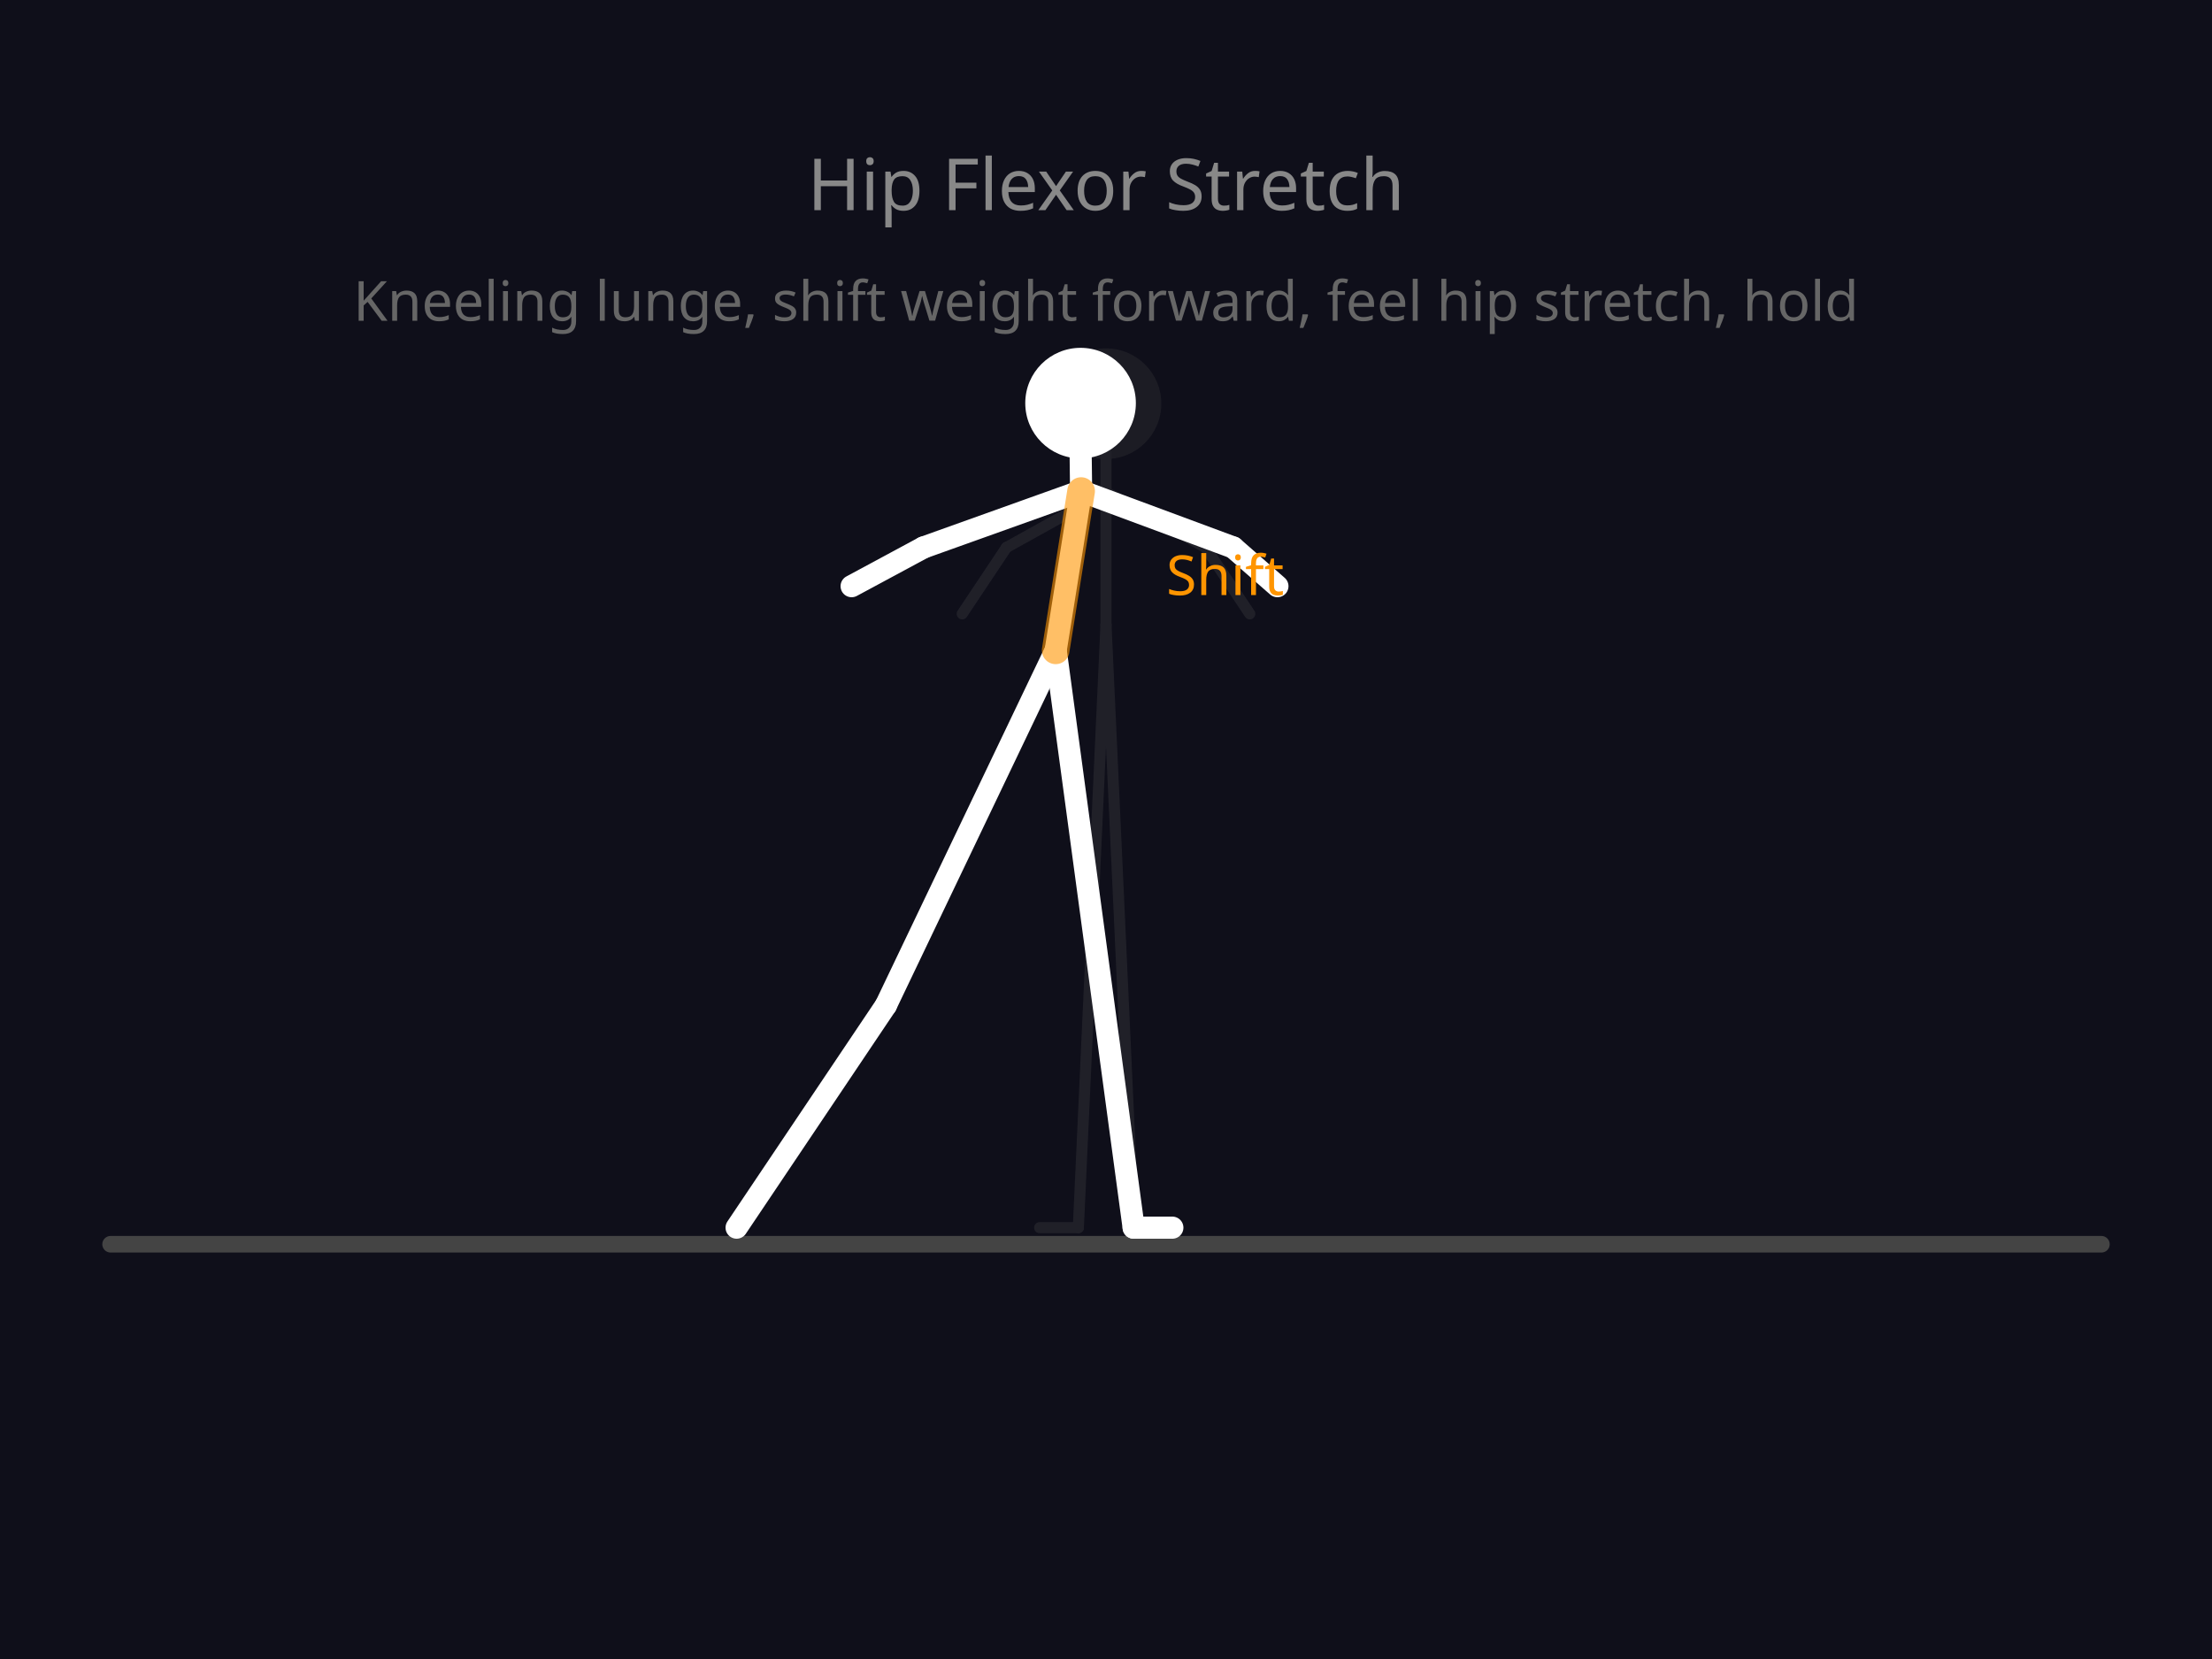
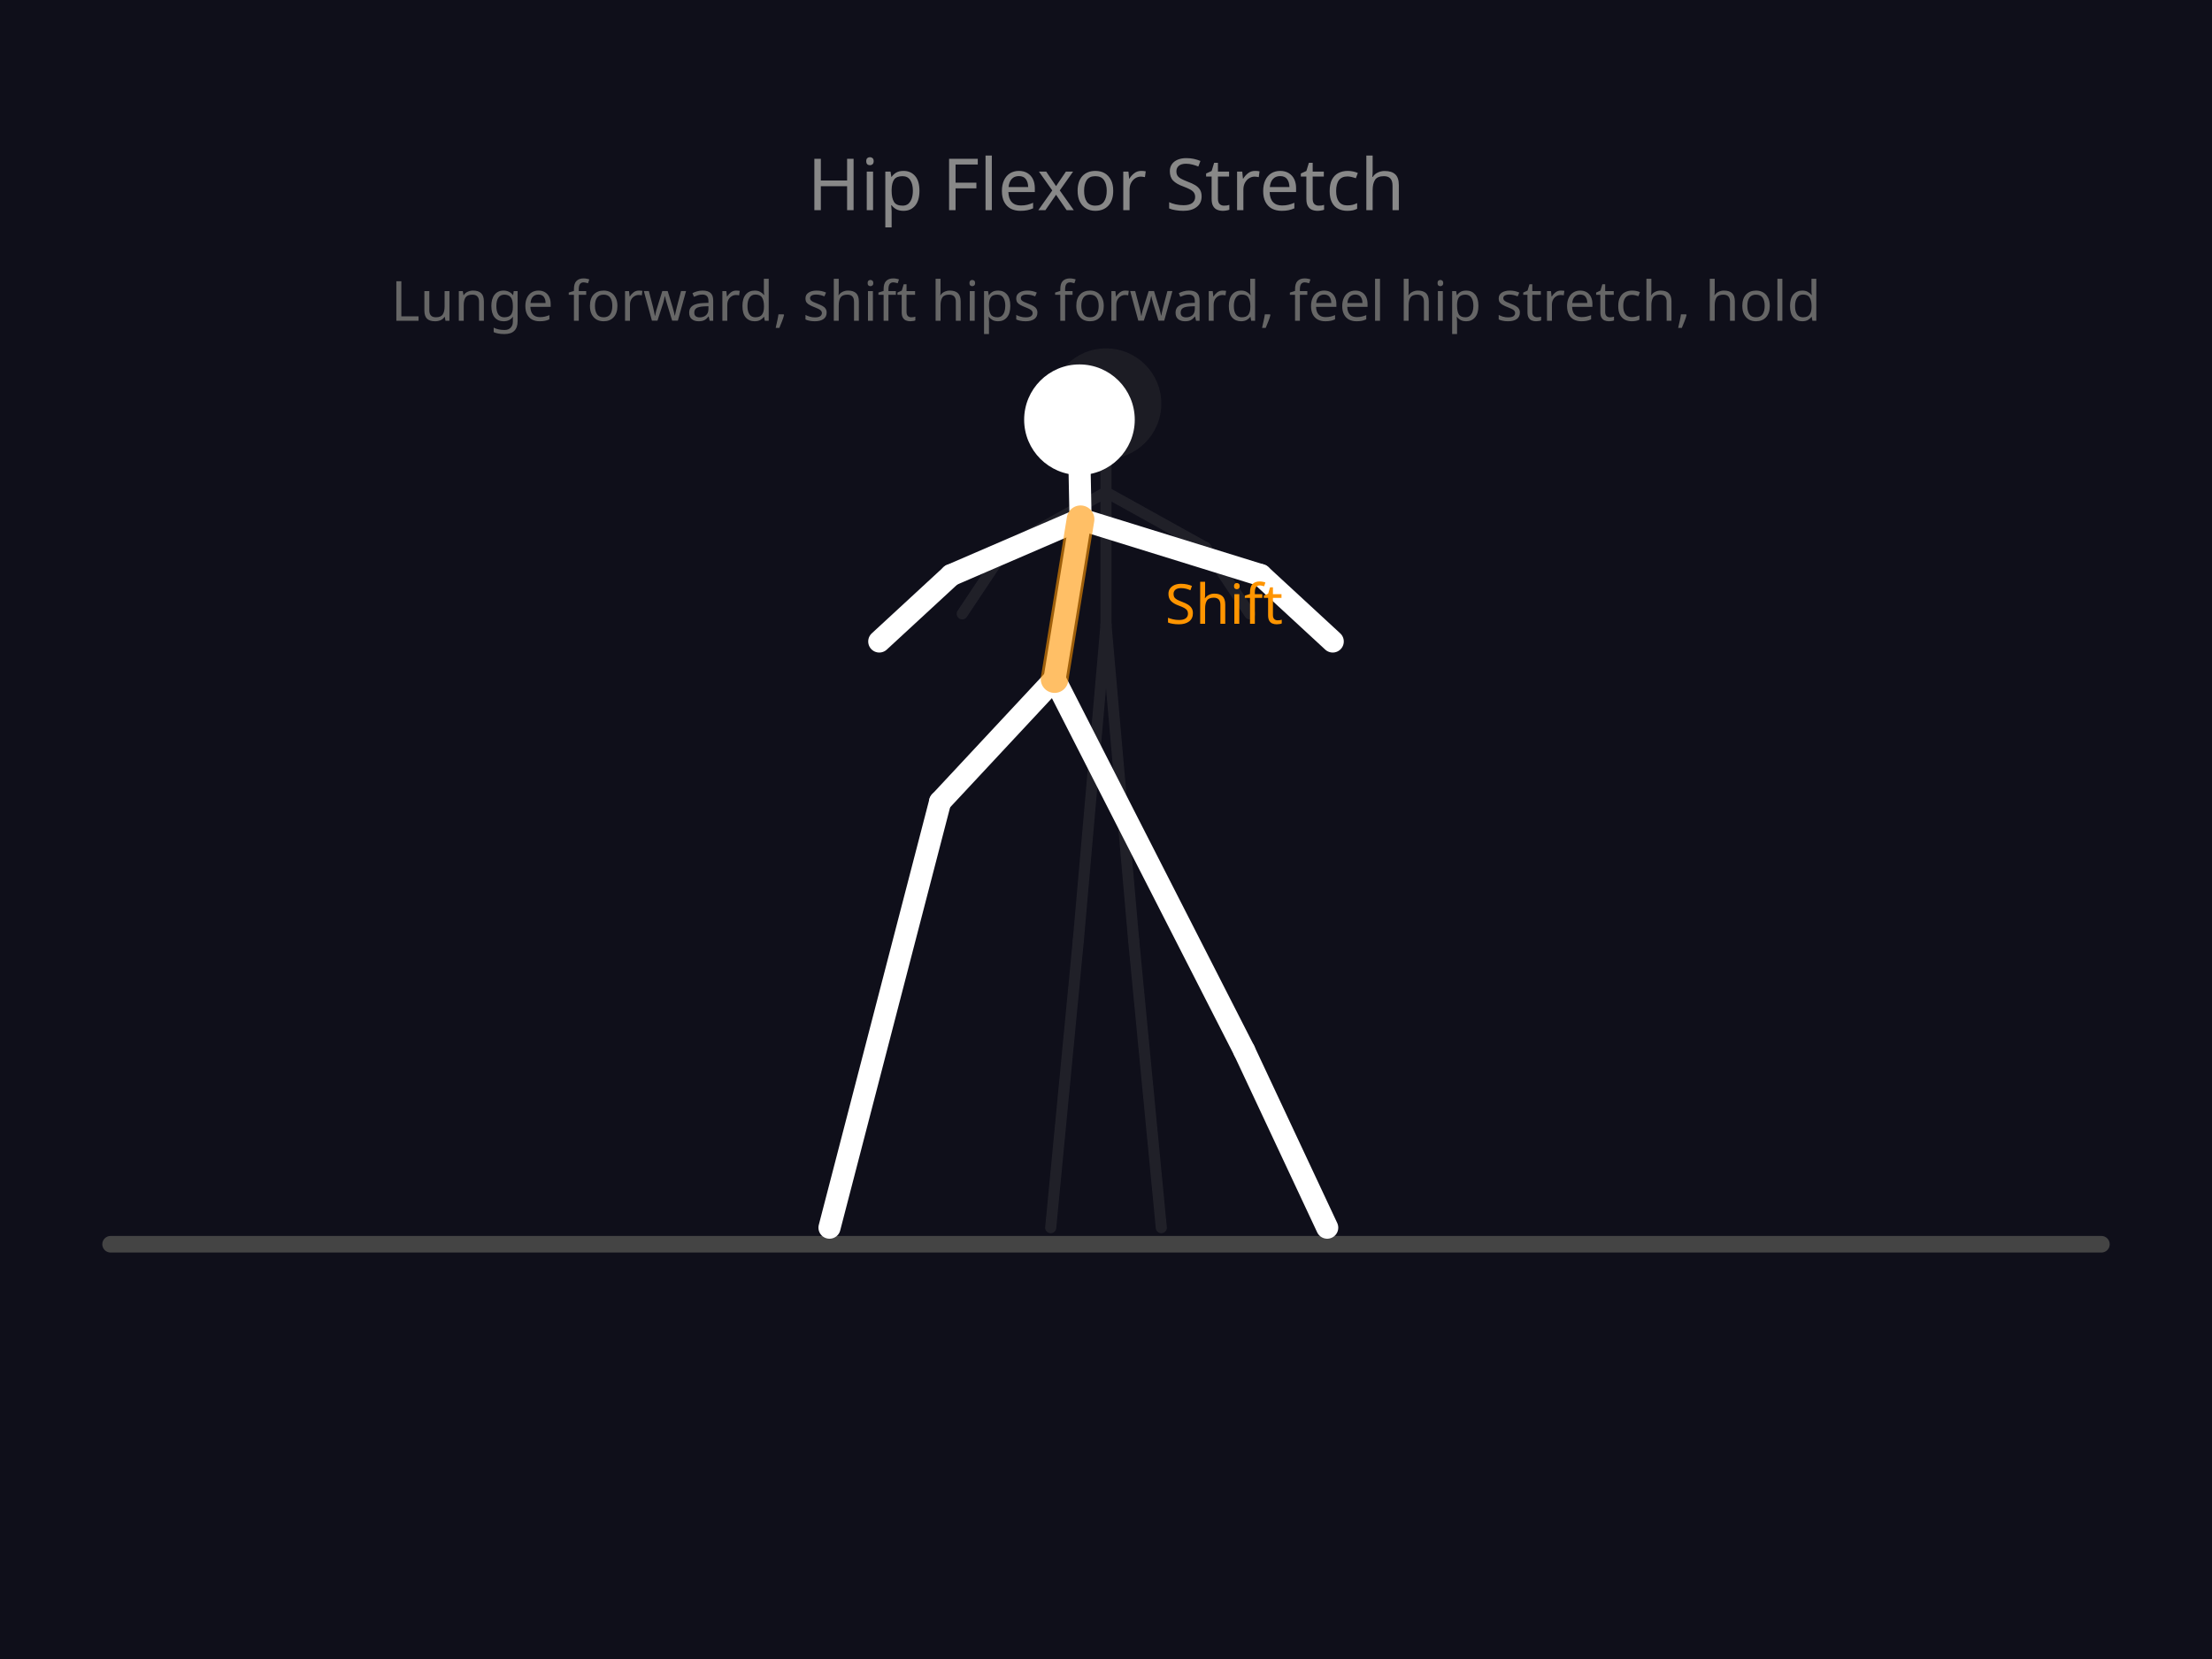
<svg xmlns="http://www.w3.org/2000/svg" viewBox="0 0 400 300">
  <rect width="400" height="300" fill="#0f0f1a" />
  <line x1="20" y1="225" x2="380" y2="225" stroke="#444" stroke-width="3" stroke-linecap="round" />
  <text x="200" y="38" fill="#888" font-size="13" font-family="sans-serif" text-anchor="middle">Hip Flexor Stretch</text>
-   <text x="200" y="58" fill="#666" font-size="10" font-family="sans-serif" text-anchor="middle">Kneeling lunge, shift weight forward, feel hip stretch, hold</text>
+   <text x="200" y="58" fill="#666" font-size="10" font-family="sans-serif" text-anchor="middle">Lunge forward, shift hips forward, feel hip stretch, hold</text>
  <g stroke="#555" stroke-width="2" fill="none" stroke-linecap="round" stroke-linejoin="round" opacity="0.25">
    <circle cx="200" cy="73" r="10" fill="#444" stroke="none" />
    <line x1="200" y1="73" x2="200" y2="81" />
    <line x1="200" y1="81" x2="200" y2="89" />
    <line x1="200" y1="89" x2="200" y2="113" />
    <line x1="200" y1="89" x2="182" y2="99" />
    <line x1="182" y1="99" x2="174" y2="111" />
    <line x1="200" y1="89" x2="218" y2="99" />
    <line x1="218" y1="99" x2="226" y2="111" />
-     <line x1="200" y1="113" x2="195" y2="222" />
-     <line x1="195" y1="222" x2="188" y2="222" />
-     <line x1="200" y1="113" x2="205" y2="222" />
-     <line x1="205" y1="222" x2="212" y2="222" />
+     <line x1="200" y1="113" x2="195" y2="170" />
+     <line x1="195" y1="170" x2="190" y2="222" />
+     <line x1="200" y1="113" x2="205" y2="170" />
+     <line x1="205" y1="170" x2="210" y2="222" />
  </g>
  <g stroke="#FFF" stroke-width="4" fill="none" stroke-linecap="round" stroke-linejoin="round">
-     <circle cx="195.4" cy="72.9" r="10" fill="#FFF" stroke="none" />
-     <line x1="195.4" y1="72.9" x2="195.4" y2="80.9" />
-     <line x1="195.4" y1="80.9" x2="195.5" y2="88.8" />
-     <line x1="195.5" y1="88.8" x2="190.9" y2="117.6" />
-     <line x1="195.5" y1="88.8" x2="167" y2="99" />
-     <line x1="167" y1="99" x2="154" y2="106" />
-     <line x1="195.5" y1="88.8" x2="223" y2="99" />
-     <line x1="223" y1="99" x2="231" y2="106" />
-     <line x1="190.9" y1="117.6" x2="160.2" y2="181.8" />
-     <line x1="160.2" y1="181.8" x2="133.2" y2="222" />
-     <line x1="190.9" y1="117.6" x2="205" y2="222" />
-     <line x1="205" y1="222" x2="212" y2="222" />
-     <line x1="190.9" y1="117.6" x2="195.5" y2="88.8" stroke="#FF9500" stroke-width="5" opacity="0.6" />
+     <circle cx="195.2" cy="75.9" r="10" fill="#FFF" stroke="none" />
+     <line x1="195.2" y1="75.9" x2="195.2" y2="83.9" />
+     <line x1="195.2" y1="83.9" x2="195.4" y2="93.9" />
+     <line x1="195.4" y1="93.9" x2="190.7" y2="122.8" />
+     <line x1="195.4" y1="93.9" x2="172" y2="104" />
+     <line x1="172" y1="104" x2="159" y2="116" />
+     <line x1="195.4" y1="93.9" x2="228" y2="104" />
+     <line x1="228" y1="104" x2="241" y2="116" />
+     <line x1="190.7" y1="122.8" x2="170" y2="145" />
+     <line x1="170" y1="145" x2="150" y2="222" />
+     <line x1="190.7" y1="122.8" x2="225" y2="190" />
+     <line x1="225" y1="190" x2="240" y2="222" />
+     <line x1="190.7" y1="122.8" x2="195.4" y2="93.9" stroke="#FF9500" stroke-width="5" opacity="0.6" />
  </g>
-   <text x="210.9" y="107.6" fill="#FF9500" font-size="10" font-family="sans-serif">Shift</text>
+   <text x="210.7" y="112.8" fill="#FF9500" font-size="10" font-family="sans-serif">Shift</text>
</svg>
